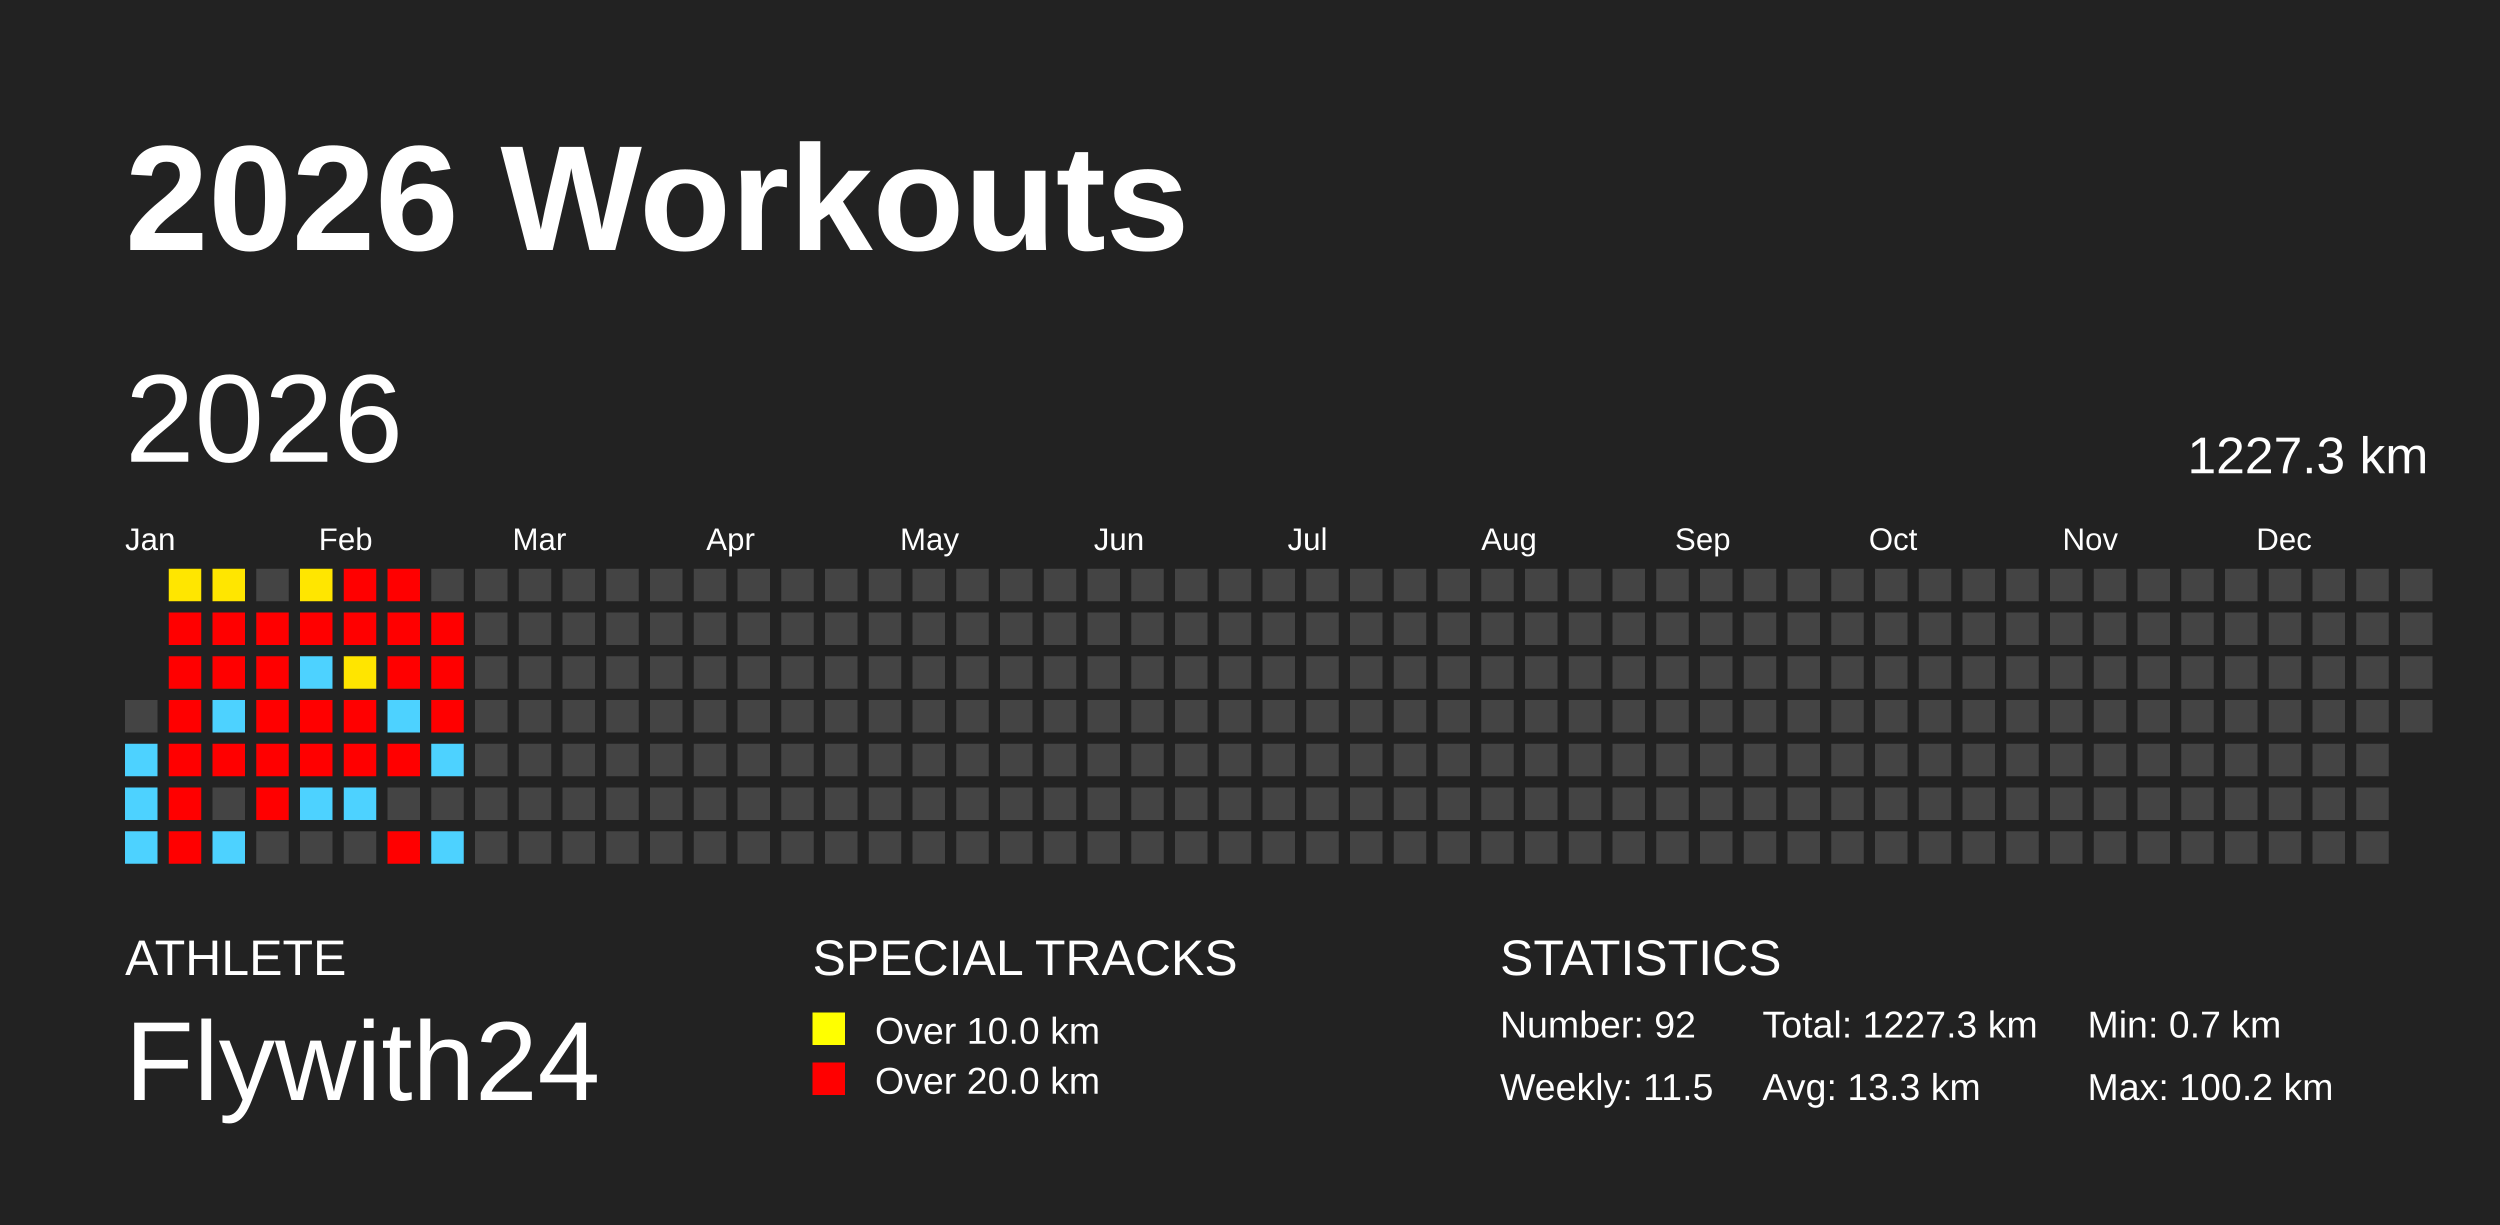
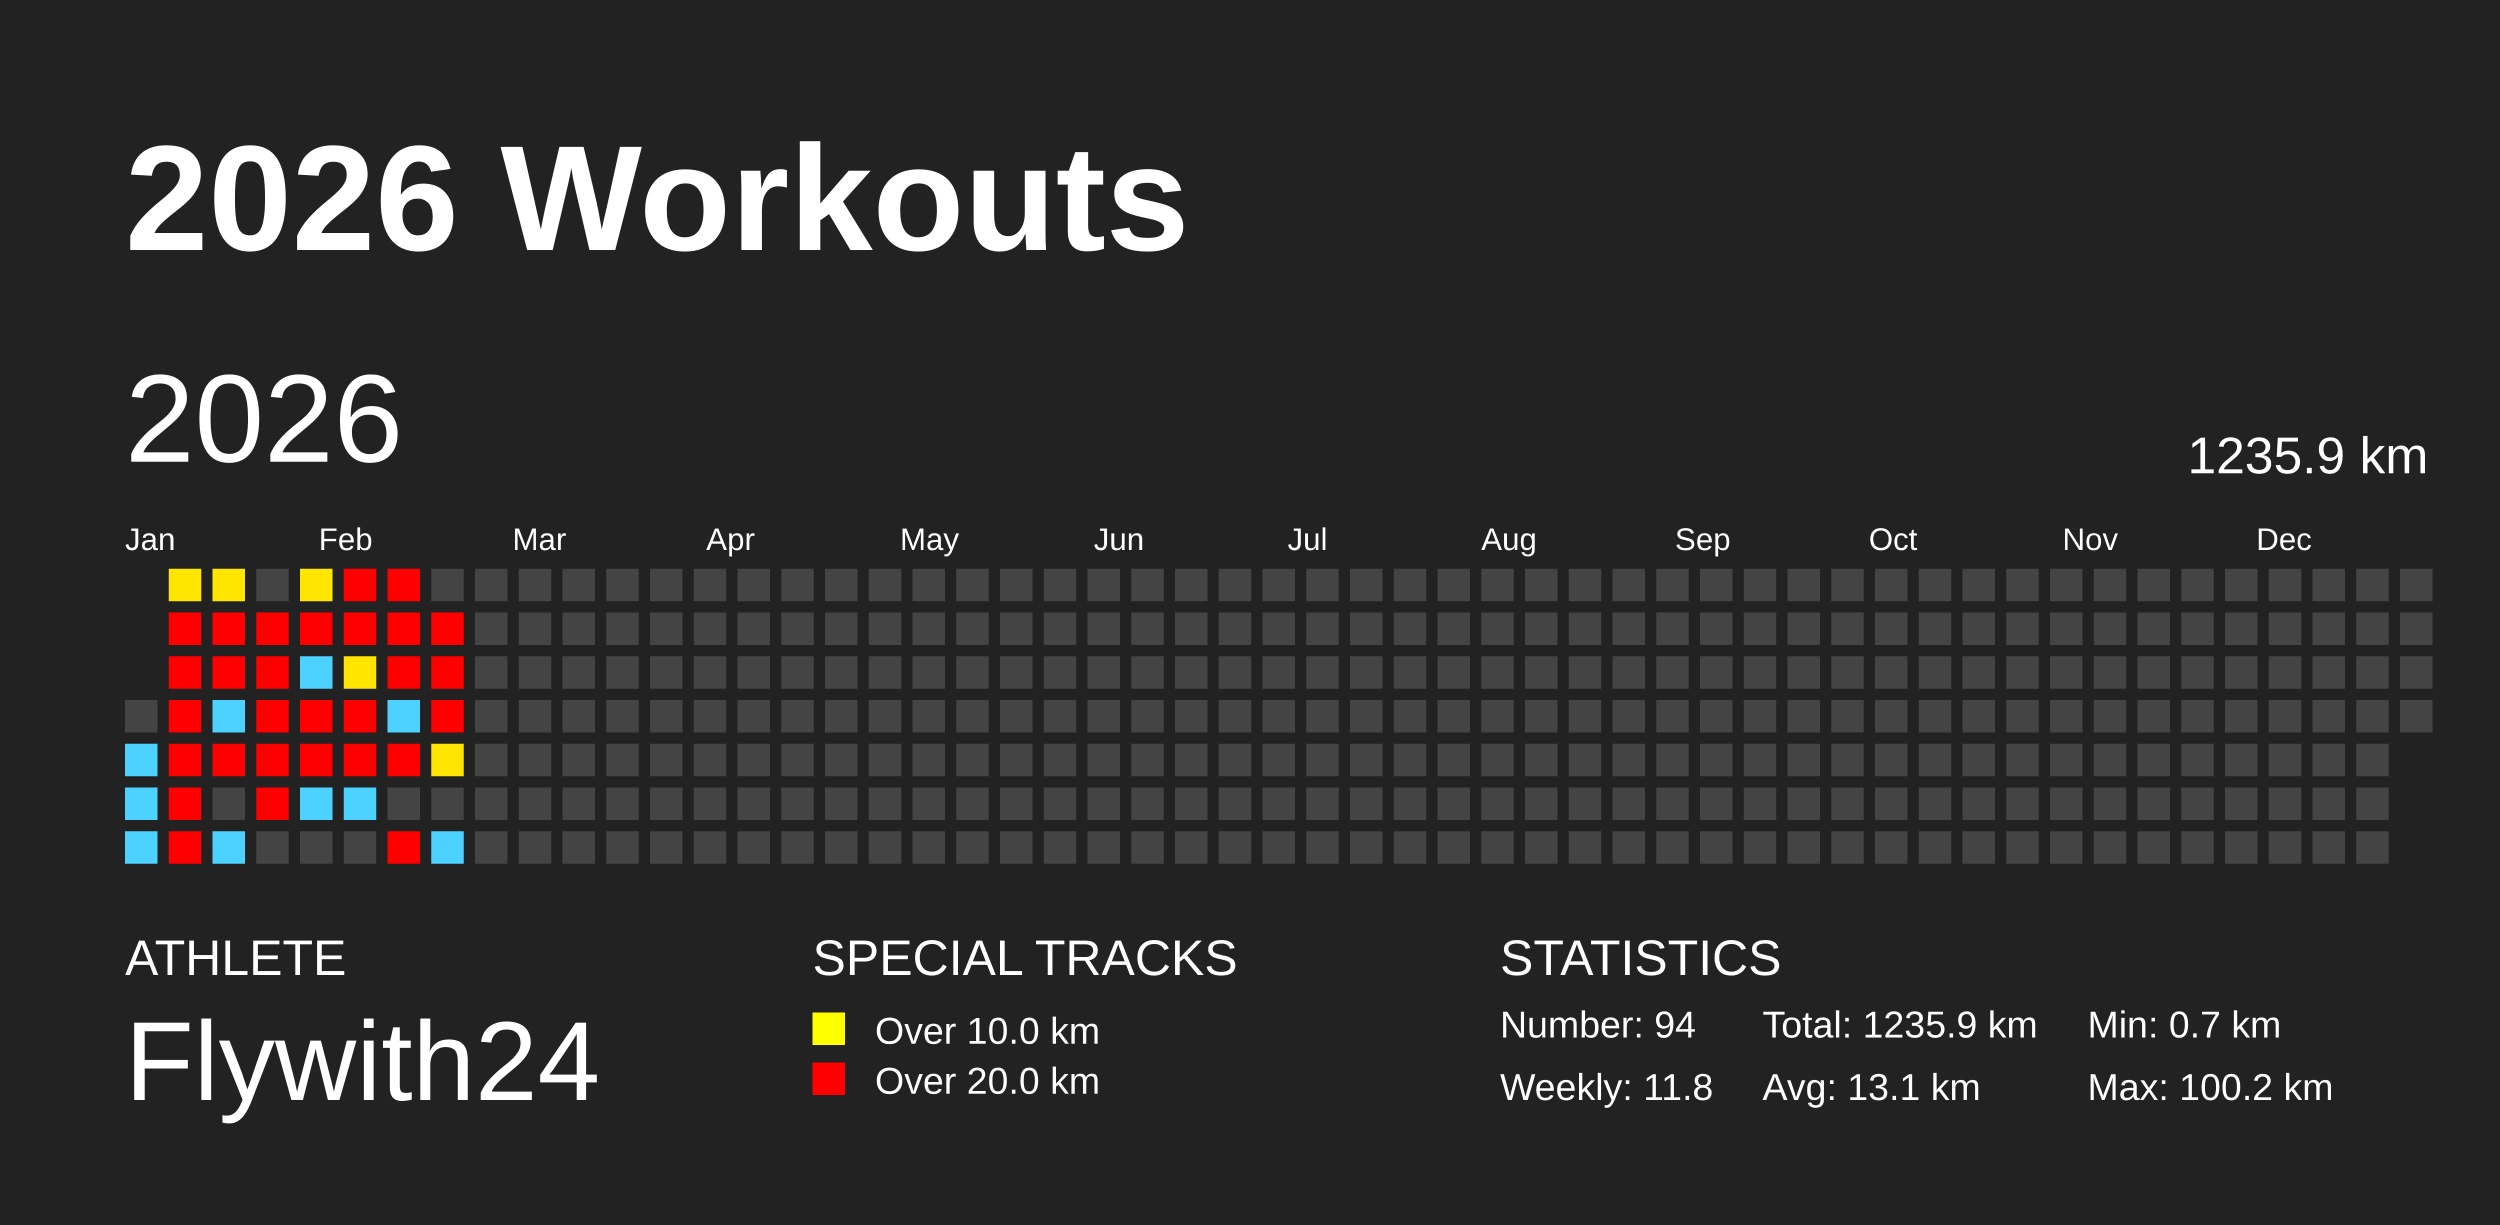
<svg xmlns="http://www.w3.org/2000/svg" baseProfile="full" height="98mm" version="1.1" viewBox="0,0,200,98" width="200mm">
  <defs />
  <rect fill="#222222" height="98" width="200" x="0" y="0" />
  <text fill="#FFFFFF" style="font-size:12px; font-family:Arial; font-weight:bold;" x="10" y="20">2026 Workouts</text>
  <text fill="#FFFFFF" style="font-size:4px; font-family:Arial" x="10" y="78">ATHLETE</text>
  <text fill="#FFFFFF" style="font-size:9px; font-family:Arial" x="10" y="88">Flywith24</text>
  <text fill="#FFFFFF" style="font-size:4px; font-family:Arial" x="65" y="78">SPECIAL TRACKS</text>
  <rect fill="yellow" height="2.6" width="2.6" x="65" y="81" />
  <text fill="#FFFFFF" style="font-size:3px; font-family:Arial" x="70" y="83.5">Over 10.0 km</text>
  <rect fill="red" height="2.6" width="2.6" x="65" y="85" />
  <text fill="#FFFFFF" style="font-size:3px; font-family:Arial" x="70" y="87.5">Over 20.0 km</text>
  <text fill="#FFFFFF" style="font-size:4px; font-family:Arial" x="120" y="78">STATISTICS</text>
-   <text fill="#FFFFFF" style="font-size:3px; font-family:Arial" x="120" y="83">Number: 92</text>
-   <text fill="#FFFFFF" style="font-size:3px; font-family:Arial" x="120" y="88">Weekly: 11.5</text>
-   <text fill="#FFFFFF" style="font-size:3px; font-family:Arial" x="141" y="83">Total: 1227.3 km</text>
-   <text fill="#FFFFFF" style="font-size:3px; font-family:Arial" x="141" y="88">Avg: 13.3 km</text>
+   <text fill="#FFFFFF" style="font-size:3px; font-family:Arial" x="120" y="83">Number: 94</text>
+   <text fill="#FFFFFF" style="font-size:3px; font-family:Arial" x="120" y="88">Weekly: 11.8</text>
+   <text fill="#FFFFFF" style="font-size:3px; font-family:Arial" x="141" y="83">Total: 1235.9 km</text>
+   <text fill="#FFFFFF" style="font-size:3px; font-family:Arial" x="141" y="88">Avg: 13.1 km</text>
  <text fill="#FFFFFF" style="font-size:3px; font-family:Arial" x="167" y="83">Min: 0.7 km</text>
  <text fill="#FFFFFF" style="font-size:3px; font-family:Arial" x="167" y="88">Max: 100.2 km</text>
  <text dominant-baseline="hanging" fill="#FFFFFF" style="font-size:10.0px; font-family:Arial;" x="10" y="30">2026</text>
-   <text dominant-baseline="hanging" fill="#FFFFFF" style="font-size:4.125px; font-family:Arial;" x="175" y="35">1227.3 km</text>
+   <text dominant-baseline="hanging" fill="#FFFFFF" style="font-size:4.125px; font-family:Arial;" x="175" y="35">1235.9 km</text>
  <text fill="#FFFFFF" style="font-size:2.5px; font-family:Arial" x="10.0" y="44">Jan</text>
  <text fill="#FFFFFF" style="font-size:2.5px; font-family:Arial" x="25.5" y="44">Feb</text>
  <text fill="#FFFFFF" style="font-size:2.5px; font-family:Arial" x="41.0" y="44">Mar</text>
  <text fill="#FFFFFF" style="font-size:2.5px; font-family:Arial" x="56.5" y="44">Apr</text>
  <text fill="#FFFFFF" style="font-size:2.5px; font-family:Arial" x="72.0" y="44">May</text>
  <text fill="#FFFFFF" style="font-size:2.5px; font-family:Arial" x="87.5" y="44">Jun</text>
  <text fill="#FFFFFF" style="font-size:2.5px; font-family:Arial" x="103.0" y="44">Jul</text>
  <text fill="#FFFFFF" style="font-size:2.5px; font-family:Arial" x="118.5" y="44">Aug</text>
  <text fill="#FFFFFF" style="font-size:2.5px; font-family:Arial" x="134.0" y="44">Sep</text>
  <text fill="#FFFFFF" style="font-size:2.5px; font-family:Arial" x="149.5" y="44">Oct</text>
  <text fill="#FFFFFF" style="font-size:2.5px; font-family:Arial" x="165.0" y="44">Nov</text>
  <text fill="#FFFFFF" style="font-size:2.5px; font-family:Arial" x="180.5" y="44">Dec</text>
  <rect fill="#444444" height="2.6" width="2.6" x="10.0" y="56.0" />
  <rect fill="#4dd2ff" height="2.6" width="2.6" x="10.0" y="59.5" />
  <rect fill="#4dd2ff" height="2.6" width="2.6" x="10.0" y="63.0" />
  <rect fill="#4dd2ff" height="2.6" width="2.6" x="10.0" y="66.5" />
  <rect fill="#ffe600" height="2.6" width="2.6" x="13.5" y="45.5" />
  <rect fill="red" height="2.6" width="2.6" x="13.5" y="49.0" />
  <rect fill="red" height="2.6" width="2.6" x="13.5" y="52.5" />
  <rect fill="red" height="2.6" width="2.6" x="13.5" y="56.0" />
  <rect fill="red" height="2.6" width="2.6" x="13.5" y="59.5" />
  <rect fill="red" height="2.6" width="2.6" x="13.5" y="63.0" />
  <rect fill="red" height="2.6" width="2.6" x="13.5" y="66.5" />
  <rect fill="#ffe600" height="2.6" width="2.6" x="17.0" y="45.5" />
  <rect fill="red" height="2.6" width="2.6" x="17.0" y="49.0" />
  <rect fill="red" height="2.6" width="2.6" x="17.0" y="52.5" />
  <rect fill="#4dd2ff" height="2.6" width="2.6" x="17.0" y="56.0" />
  <rect fill="red" height="2.6" width="2.6" x="17.0" y="59.5" />
  <rect fill="#444444" height="2.6" width="2.6" x="17.0" y="63.0" />
  <rect fill="#4dd2ff" height="2.6" width="2.6" x="17.0" y="66.5" />
  <rect fill="#444444" height="2.6" width="2.6" x="20.5" y="45.5" />
  <rect fill="red" height="2.6" width="2.6" x="20.5" y="49.0" />
  <rect fill="red" height="2.6" width="2.6" x="20.5" y="52.5" />
  <rect fill="red" height="2.6" width="2.6" x="20.5" y="56.0" />
  <rect fill="red" height="2.6" width="2.6" x="20.5" y="59.5" />
  <rect fill="red" height="2.6" width="2.6" x="20.5" y="63.0" />
  <rect fill="#444444" height="2.6" width="2.6" x="20.5" y="66.5" />
  <rect fill="#ffe600" height="2.6" width="2.6" x="24.0" y="45.5" />
  <rect fill="red" height="2.6" width="2.6" x="24.0" y="49.0" />
  <rect fill="#4dd2ff" height="2.6" width="2.6" x="24.0" y="52.5" />
  <rect fill="red" height="2.6" width="2.6" x="24.0" y="56.0" />
  <rect fill="red" height="2.6" width="2.6" x="24.0" y="59.5" />
  <rect fill="#4dd2ff" height="2.6" width="2.6" x="24.0" y="63.0" />
  <rect fill="#444444" height="2.6" width="2.6" x="24.0" y="66.5" />
  <rect fill="red" height="2.6" width="2.6" x="27.5" y="45.5" />
  <rect fill="red" height="2.6" width="2.6" x="27.5" y="49.0" />
  <rect fill="#ffe500" height="2.6" width="2.6" x="27.5" y="52.5" />
  <rect fill="red" height="2.6" width="2.6" x="27.5" y="56.0" />
  <rect fill="red" height="2.6" width="2.6" x="27.5" y="59.5" />
  <rect fill="#4dd2ff" height="2.6" width="2.6" x="27.5" y="63.0" />
  <rect fill="#444444" height="2.6" width="2.6" x="27.5" y="66.5" />
  <rect fill="red" height="2.6" width="2.6" x="31.0" y="45.5" />
  <rect fill="red" height="2.6" width="2.6" x="31.0" y="49.0" />
  <rect fill="red" height="2.6" width="2.6" x="31.0" y="52.5" />
  <rect fill="#4dd2ff" height="2.6" width="2.6" x="31.0" y="56.0" />
  <rect fill="red" height="2.6" width="2.6" x="31.0" y="59.5" />
  <rect fill="#444444" height="2.6" width="2.6" x="31.0" y="63.0" />
  <rect fill="red" height="2.6" width="2.6" x="31.0" y="66.5" />
  <rect fill="#444444" height="2.6" width="2.6" x="34.5" y="45.5" />
  <rect fill="red" height="2.6" width="2.6" x="34.5" y="49.0" />
  <rect fill="red" height="2.6" width="2.6" x="34.5" y="52.5" />
  <rect fill="red" height="2.6" width="2.6" x="34.5" y="56.0" />
-   <rect fill="#4dd2ff" height="2.6" width="2.6" x="34.5" y="59.5" />
+   <rect fill="#ffe400" height="2.6" width="2.6" x="34.5" y="59.5" />
  <rect fill="#444444" height="2.6" width="2.6" x="34.5" y="63.0" />
  <rect fill="#4dd2ff" height="2.6" width="2.6" x="34.5" y="66.5" />
  <rect fill="#444444" height="2.6" width="2.6" x="38.0" y="45.5" />
  <rect fill="#444444" height="2.6" width="2.6" x="38.0" y="49.0" />
  <rect fill="#444444" height="2.6" width="2.6" x="38.0" y="52.5" />
  <rect fill="#444444" height="2.6" width="2.6" x="38.0" y="56.0" />
  <rect fill="#444444" height="2.6" width="2.6" x="38.0" y="59.5" />
  <rect fill="#444444" height="2.6" width="2.6" x="38.0" y="63.0" />
  <rect fill="#444444" height="2.6" width="2.6" x="38.0" y="66.5" />
  <rect fill="#444444" height="2.6" width="2.6" x="41.5" y="45.5" />
  <rect fill="#444444" height="2.6" width="2.6" x="41.5" y="49.0" />
  <rect fill="#444444" height="2.6" width="2.6" x="41.5" y="52.5" />
  <rect fill="#444444" height="2.6" width="2.6" x="41.5" y="56.0" />
  <rect fill="#444444" height="2.6" width="2.6" x="41.5" y="59.5" />
  <rect fill="#444444" height="2.6" width="2.6" x="41.5" y="63.0" />
  <rect fill="#444444" height="2.6" width="2.6" x="41.5" y="66.5" />
  <rect fill="#444444" height="2.6" width="2.6" x="45.0" y="45.5" />
  <rect fill="#444444" height="2.6" width="2.6" x="45.0" y="49.0" />
  <rect fill="#444444" height="2.6" width="2.6" x="45.0" y="52.5" />
  <rect fill="#444444" height="2.6" width="2.6" x="45.0" y="56.0" />
  <rect fill="#444444" height="2.6" width="2.6" x="45.0" y="59.5" />
  <rect fill="#444444" height="2.6" width="2.6" x="45.0" y="63.0" />
  <rect fill="#444444" height="2.6" width="2.6" x="45.0" y="66.5" />
  <rect fill="#444444" height="2.6" width="2.6" x="48.5" y="45.5" />
  <rect fill="#444444" height="2.6" width="2.6" x="48.5" y="49.0" />
  <rect fill="#444444" height="2.6" width="2.6" x="48.5" y="52.5" />
  <rect fill="#444444" height="2.6" width="2.6" x="48.5" y="56.0" />
  <rect fill="#444444" height="2.6" width="2.6" x="48.5" y="59.5" />
  <rect fill="#444444" height="2.6" width="2.6" x="48.5" y="63.0" />
  <rect fill="#444444" height="2.6" width="2.6" x="48.5" y="66.5" />
  <rect fill="#444444" height="2.6" width="2.6" x="52.0" y="45.5" />
  <rect fill="#444444" height="2.6" width="2.6" x="52.0" y="49.0" />
  <rect fill="#444444" height="2.6" width="2.6" x="52.0" y="52.5" />
  <rect fill="#444444" height="2.6" width="2.6" x="52.0" y="56.0" />
  <rect fill="#444444" height="2.6" width="2.6" x="52.0" y="59.5" />
  <rect fill="#444444" height="2.6" width="2.6" x="52.0" y="63.0" />
  <rect fill="#444444" height="2.6" width="2.6" x="52.0" y="66.5" />
  <rect fill="#444444" height="2.6" width="2.6" x="55.5" y="45.5" />
  <rect fill="#444444" height="2.6" width="2.6" x="55.5" y="49.0" />
  <rect fill="#444444" height="2.6" width="2.6" x="55.5" y="52.5" />
  <rect fill="#444444" height="2.6" width="2.6" x="55.5" y="56.0" />
  <rect fill="#444444" height="2.6" width="2.6" x="55.5" y="59.5" />
  <rect fill="#444444" height="2.6" width="2.6" x="55.5" y="63.0" />
  <rect fill="#444444" height="2.6" width="2.6" x="55.5" y="66.5" />
  <rect fill="#444444" height="2.6" width="2.6" x="59.0" y="45.5" />
  <rect fill="#444444" height="2.6" width="2.6" x="59.0" y="49.0" />
  <rect fill="#444444" height="2.6" width="2.6" x="59.0" y="52.5" />
  <rect fill="#444444" height="2.6" width="2.6" x="59.0" y="56.0" />
  <rect fill="#444444" height="2.6" width="2.6" x="59.0" y="59.5" />
  <rect fill="#444444" height="2.6" width="2.6" x="59.0" y="63.0" />
  <rect fill="#444444" height="2.6" width="2.6" x="59.0" y="66.5" />
  <rect fill="#444444" height="2.6" width="2.6" x="62.5" y="45.5" />
  <rect fill="#444444" height="2.6" width="2.6" x="62.5" y="49.0" />
  <rect fill="#444444" height="2.6" width="2.6" x="62.5" y="52.5" />
  <rect fill="#444444" height="2.6" width="2.6" x="62.5" y="56.0" />
  <rect fill="#444444" height="2.6" width="2.6" x="62.5" y="59.5" />
  <rect fill="#444444" height="2.6" width="2.6" x="62.5" y="63.0" />
  <rect fill="#444444" height="2.6" width="2.6" x="62.5" y="66.5" />
  <rect fill="#444444" height="2.6" width="2.6" x="66.0" y="45.5" />
  <rect fill="#444444" height="2.6" width="2.6" x="66.0" y="49.0" />
  <rect fill="#444444" height="2.6" width="2.6" x="66.0" y="52.5" />
  <rect fill="#444444" height="2.6" width="2.6" x="66.0" y="56.0" />
  <rect fill="#444444" height="2.6" width="2.6" x="66.0" y="59.5" />
  <rect fill="#444444" height="2.6" width="2.6" x="66.0" y="63.0" />
  <rect fill="#444444" height="2.6" width="2.6" x="66.0" y="66.5" />
  <rect fill="#444444" height="2.6" width="2.6" x="69.5" y="45.5" />
  <rect fill="#444444" height="2.6" width="2.6" x="69.5" y="49.0" />
  <rect fill="#444444" height="2.6" width="2.6" x="69.5" y="52.5" />
  <rect fill="#444444" height="2.6" width="2.6" x="69.5" y="56.0" />
  <rect fill="#444444" height="2.6" width="2.6" x="69.5" y="59.5" />
  <rect fill="#444444" height="2.6" width="2.6" x="69.5" y="63.0" />
  <rect fill="#444444" height="2.6" width="2.6" x="69.5" y="66.5" />
  <rect fill="#444444" height="2.6" width="2.6" x="73.0" y="45.5" />
  <rect fill="#444444" height="2.6" width="2.6" x="73.0" y="49.0" />
  <rect fill="#444444" height="2.6" width="2.6" x="73.0" y="52.5" />
  <rect fill="#444444" height="2.6" width="2.6" x="73.0" y="56.0" />
  <rect fill="#444444" height="2.6" width="2.6" x="73.0" y="59.5" />
  <rect fill="#444444" height="2.6" width="2.6" x="73.0" y="63.0" />
  <rect fill="#444444" height="2.6" width="2.6" x="73.0" y="66.5" />
  <rect fill="#444444" height="2.6" width="2.6" x="76.5" y="45.5" />
  <rect fill="#444444" height="2.6" width="2.6" x="76.5" y="49.0" />
  <rect fill="#444444" height="2.6" width="2.6" x="76.5" y="52.5" />
  <rect fill="#444444" height="2.6" width="2.6" x="76.5" y="56.0" />
  <rect fill="#444444" height="2.6" width="2.6" x="76.5" y="59.5" />
  <rect fill="#444444" height="2.6" width="2.6" x="76.5" y="63.0" />
  <rect fill="#444444" height="2.6" width="2.6" x="76.5" y="66.5" />
  <rect fill="#444444" height="2.6" width="2.6" x="80.0" y="45.5" />
  <rect fill="#444444" height="2.6" width="2.6" x="80.0" y="49.0" />
  <rect fill="#444444" height="2.6" width="2.6" x="80.0" y="52.5" />
  <rect fill="#444444" height="2.6" width="2.6" x="80.0" y="56.0" />
  <rect fill="#444444" height="2.6" width="2.6" x="80.0" y="59.5" />
  <rect fill="#444444" height="2.6" width="2.6" x="80.0" y="63.0" />
  <rect fill="#444444" height="2.6" width="2.6" x="80.0" y="66.5" />
  <rect fill="#444444" height="2.6" width="2.6" x="83.5" y="45.5" />
  <rect fill="#444444" height="2.6" width="2.6" x="83.5" y="49.0" />
  <rect fill="#444444" height="2.6" width="2.6" x="83.5" y="52.5" />
  <rect fill="#444444" height="2.6" width="2.6" x="83.5" y="56.0" />
  <rect fill="#444444" height="2.6" width="2.6" x="83.5" y="59.5" />
  <rect fill="#444444" height="2.6" width="2.6" x="83.5" y="63.0" />
  <rect fill="#444444" height="2.6" width="2.6" x="83.5" y="66.5" />
  <rect fill="#444444" height="2.6" width="2.6" x="87.0" y="45.5" />
  <rect fill="#444444" height="2.6" width="2.6" x="87.0" y="49.0" />
  <rect fill="#444444" height="2.6" width="2.6" x="87.0" y="52.5" />
  <rect fill="#444444" height="2.6" width="2.6" x="87.0" y="56.0" />
  <rect fill="#444444" height="2.6" width="2.6" x="87.0" y="59.5" />
  <rect fill="#444444" height="2.6" width="2.6" x="87.0" y="63.0" />
  <rect fill="#444444" height="2.6" width="2.6" x="87.0" y="66.5" />
  <rect fill="#444444" height="2.6" width="2.6" x="90.5" y="45.5" />
  <rect fill="#444444" height="2.6" width="2.6" x="90.5" y="49.0" />
  <rect fill="#444444" height="2.6" width="2.6" x="90.5" y="52.5" />
  <rect fill="#444444" height="2.6" width="2.6" x="90.5" y="56.0" />
  <rect fill="#444444" height="2.6" width="2.6" x="90.5" y="59.5" />
  <rect fill="#444444" height="2.6" width="2.6" x="90.5" y="63.0" />
  <rect fill="#444444" height="2.6" width="2.6" x="90.5" y="66.5" />
  <rect fill="#444444" height="2.6" width="2.6" x="94.0" y="45.5" />
  <rect fill="#444444" height="2.6" width="2.6" x="94.0" y="49.0" />
  <rect fill="#444444" height="2.6" width="2.6" x="94.0" y="52.5" />
  <rect fill="#444444" height="2.6" width="2.6" x="94.0" y="56.0" />
  <rect fill="#444444" height="2.6" width="2.6" x="94.0" y="59.5" />
  <rect fill="#444444" height="2.6" width="2.6" x="94.0" y="63.0" />
  <rect fill="#444444" height="2.6" width="2.6" x="94.0" y="66.5" />
  <rect fill="#444444" height="2.6" width="2.6" x="97.5" y="45.5" />
  <rect fill="#444444" height="2.6" width="2.6" x="97.5" y="49.0" />
  <rect fill="#444444" height="2.6" width="2.6" x="97.5" y="52.5" />
  <rect fill="#444444" height="2.6" width="2.6" x="97.5" y="56.0" />
  <rect fill="#444444" height="2.6" width="2.6" x="97.5" y="59.5" />
  <rect fill="#444444" height="2.6" width="2.6" x="97.5" y="63.0" />
  <rect fill="#444444" height="2.6" width="2.6" x="97.5" y="66.5" />
  <rect fill="#444444" height="2.6" width="2.6" x="101.0" y="45.5" />
  <rect fill="#444444" height="2.6" width="2.6" x="101.0" y="49.0" />
  <rect fill="#444444" height="2.6" width="2.6" x="101.0" y="52.5" />
  <rect fill="#444444" height="2.6" width="2.6" x="101.0" y="56.0" />
  <rect fill="#444444" height="2.6" width="2.6" x="101.0" y="59.5" />
  <rect fill="#444444" height="2.6" width="2.6" x="101.0" y="63.0" />
  <rect fill="#444444" height="2.6" width="2.6" x="101.0" y="66.5" />
  <rect fill="#444444" height="2.6" width="2.6" x="104.5" y="45.5" />
  <rect fill="#444444" height="2.6" width="2.6" x="104.5" y="49.0" />
  <rect fill="#444444" height="2.6" width="2.6" x="104.5" y="52.5" />
  <rect fill="#444444" height="2.6" width="2.6" x="104.5" y="56.0" />
  <rect fill="#444444" height="2.6" width="2.6" x="104.5" y="59.5" />
  <rect fill="#444444" height="2.6" width="2.6" x="104.5" y="63.0" />
  <rect fill="#444444" height="2.6" width="2.6" x="104.5" y="66.5" />
  <rect fill="#444444" height="2.6" width="2.6" x="108.0" y="45.5" />
  <rect fill="#444444" height="2.6" width="2.6" x="108.0" y="49.0" />
  <rect fill="#444444" height="2.6" width="2.6" x="108.0" y="52.5" />
  <rect fill="#444444" height="2.6" width="2.6" x="108.0" y="56.0" />
  <rect fill="#444444" height="2.6" width="2.6" x="108.0" y="59.5" />
  <rect fill="#444444" height="2.6" width="2.6" x="108.0" y="63.0" />
  <rect fill="#444444" height="2.6" width="2.6" x="108.0" y="66.5" />
  <rect fill="#444444" height="2.6" width="2.6" x="111.5" y="45.5" />
  <rect fill="#444444" height="2.6" width="2.6" x="111.5" y="49.0" />
  <rect fill="#444444" height="2.6" width="2.6" x="111.5" y="52.5" />
  <rect fill="#444444" height="2.6" width="2.6" x="111.5" y="56.0" />
  <rect fill="#444444" height="2.6" width="2.6" x="111.5" y="59.5" />
  <rect fill="#444444" height="2.6" width="2.6" x="111.5" y="63.0" />
  <rect fill="#444444" height="2.6" width="2.6" x="111.5" y="66.5" />
  <rect fill="#444444" height="2.6" width="2.6" x="115.0" y="45.5" />
  <rect fill="#444444" height="2.6" width="2.6" x="115.0" y="49.0" />
  <rect fill="#444444" height="2.6" width="2.6" x="115.0" y="52.5" />
  <rect fill="#444444" height="2.6" width="2.6" x="115.0" y="56.0" />
  <rect fill="#444444" height="2.6" width="2.6" x="115.0" y="59.5" />
  <rect fill="#444444" height="2.6" width="2.6" x="115.0" y="63.0" />
  <rect fill="#444444" height="2.6" width="2.6" x="115.0" y="66.5" />
  <rect fill="#444444" height="2.6" width="2.6" x="118.5" y="45.5" />
  <rect fill="#444444" height="2.6" width="2.6" x="118.5" y="49.0" />
  <rect fill="#444444" height="2.6" width="2.6" x="118.5" y="52.5" />
  <rect fill="#444444" height="2.6" width="2.6" x="118.5" y="56.0" />
  <rect fill="#444444" height="2.6" width="2.6" x="118.5" y="59.5" />
  <rect fill="#444444" height="2.6" width="2.6" x="118.5" y="63.0" />
  <rect fill="#444444" height="2.6" width="2.6" x="118.5" y="66.5" />
  <rect fill="#444444" height="2.6" width="2.6" x="122.0" y="45.5" />
  <rect fill="#444444" height="2.6" width="2.6" x="122.0" y="49.0" />
  <rect fill="#444444" height="2.6" width="2.6" x="122.0" y="52.5" />
  <rect fill="#444444" height="2.6" width="2.6" x="122.0" y="56.0" />
  <rect fill="#444444" height="2.6" width="2.6" x="122.0" y="59.5" />
  <rect fill="#444444" height="2.6" width="2.6" x="122.0" y="63.0" />
  <rect fill="#444444" height="2.6" width="2.6" x="122.0" y="66.5" />
  <rect fill="#444444" height="2.6" width="2.6" x="125.5" y="45.5" />
  <rect fill="#444444" height="2.6" width="2.6" x="125.5" y="49.0" />
  <rect fill="#444444" height="2.6" width="2.6" x="125.5" y="52.5" />
  <rect fill="#444444" height="2.6" width="2.6" x="125.5" y="56.0" />
  <rect fill="#444444" height="2.6" width="2.6" x="125.5" y="59.5" />
  <rect fill="#444444" height="2.6" width="2.6" x="125.5" y="63.0" />
  <rect fill="#444444" height="2.6" width="2.6" x="125.5" y="66.5" />
  <rect fill="#444444" height="2.6" width="2.6" x="129.0" y="45.5" />
  <rect fill="#444444" height="2.6" width="2.6" x="129.0" y="49.0" />
  <rect fill="#444444" height="2.6" width="2.6" x="129.0" y="52.5" />
  <rect fill="#444444" height="2.6" width="2.6" x="129.0" y="56.0" />
  <rect fill="#444444" height="2.6" width="2.6" x="129.0" y="59.5" />
  <rect fill="#444444" height="2.6" width="2.6" x="129.0" y="63.0" />
  <rect fill="#444444" height="2.6" width="2.6" x="129.0" y="66.5" />
  <rect fill="#444444" height="2.6" width="2.6" x="132.5" y="45.5" />
  <rect fill="#444444" height="2.6" width="2.6" x="132.5" y="49.0" />
  <rect fill="#444444" height="2.6" width="2.6" x="132.5" y="52.5" />
  <rect fill="#444444" height="2.6" width="2.6" x="132.5" y="56.0" />
  <rect fill="#444444" height="2.6" width="2.6" x="132.5" y="59.5" />
  <rect fill="#444444" height="2.6" width="2.6" x="132.5" y="63.0" />
  <rect fill="#444444" height="2.6" width="2.6" x="132.5" y="66.5" />
  <rect fill="#444444" height="2.6" width="2.6" x="136.0" y="45.5" />
  <rect fill="#444444" height="2.6" width="2.6" x="136.0" y="49.0" />
  <rect fill="#444444" height="2.6" width="2.6" x="136.0" y="52.5" />
  <rect fill="#444444" height="2.6" width="2.6" x="136.0" y="56.0" />
  <rect fill="#444444" height="2.6" width="2.6" x="136.0" y="59.5" />
  <rect fill="#444444" height="2.6" width="2.6" x="136.0" y="63.0" />
  <rect fill="#444444" height="2.6" width="2.6" x="136.0" y="66.5" />
  <rect fill="#444444" height="2.6" width="2.6" x="139.5" y="45.5" />
  <rect fill="#444444" height="2.6" width="2.6" x="139.5" y="49.0" />
  <rect fill="#444444" height="2.6" width="2.6" x="139.5" y="52.5" />
  <rect fill="#444444" height="2.6" width="2.6" x="139.5" y="56.0" />
  <rect fill="#444444" height="2.6" width="2.6" x="139.5" y="59.5" />
  <rect fill="#444444" height="2.6" width="2.6" x="139.5" y="63.0" />
  <rect fill="#444444" height="2.6" width="2.6" x="139.5" y="66.5" />
  <rect fill="#444444" height="2.6" width="2.6" x="143.0" y="45.5" />
  <rect fill="#444444" height="2.6" width="2.6" x="143.0" y="49.0" />
  <rect fill="#444444" height="2.6" width="2.6" x="143.0" y="52.5" />
  <rect fill="#444444" height="2.6" width="2.6" x="143.0" y="56.0" />
  <rect fill="#444444" height="2.6" width="2.6" x="143.0" y="59.5" />
  <rect fill="#444444" height="2.6" width="2.6" x="143.0" y="63.0" />
  <rect fill="#444444" height="2.6" width="2.6" x="143.0" y="66.5" />
  <rect fill="#444444" height="2.6" width="2.6" x="146.5" y="45.5" />
  <rect fill="#444444" height="2.6" width="2.6" x="146.5" y="49.0" />
  <rect fill="#444444" height="2.6" width="2.6" x="146.5" y="52.5" />
  <rect fill="#444444" height="2.6" width="2.6" x="146.5" y="56.0" />
  <rect fill="#444444" height="2.6" width="2.6" x="146.5" y="59.5" />
  <rect fill="#444444" height="2.6" width="2.6" x="146.5" y="63.0" />
  <rect fill="#444444" height="2.6" width="2.6" x="146.5" y="66.5" />
  <rect fill="#444444" height="2.6" width="2.6" x="150.0" y="45.5" />
  <rect fill="#444444" height="2.6" width="2.6" x="150.0" y="49.0" />
  <rect fill="#444444" height="2.6" width="2.6" x="150.0" y="52.5" />
  <rect fill="#444444" height="2.6" width="2.6" x="150.0" y="56.0" />
  <rect fill="#444444" height="2.6" width="2.6" x="150.0" y="59.5" />
  <rect fill="#444444" height="2.6" width="2.6" x="150.0" y="63.0" />
  <rect fill="#444444" height="2.6" width="2.6" x="150.0" y="66.5" />
  <rect fill="#444444" height="2.6" width="2.6" x="153.5" y="45.5" />
  <rect fill="#444444" height="2.6" width="2.6" x="153.5" y="49.0" />
  <rect fill="#444444" height="2.6" width="2.6" x="153.5" y="52.5" />
  <rect fill="#444444" height="2.6" width="2.6" x="153.5" y="56.0" />
  <rect fill="#444444" height="2.6" width="2.6" x="153.5" y="59.5" />
  <rect fill="#444444" height="2.6" width="2.6" x="153.5" y="63.0" />
  <rect fill="#444444" height="2.6" width="2.6" x="153.5" y="66.5" />
  <rect fill="#444444" height="2.6" width="2.6" x="157.0" y="45.5" />
  <rect fill="#444444" height="2.6" width="2.6" x="157.0" y="49.0" />
  <rect fill="#444444" height="2.6" width="2.6" x="157.0" y="52.5" />
  <rect fill="#444444" height="2.6" width="2.6" x="157.0" y="56.0" />
  <rect fill="#444444" height="2.6" width="2.6" x="157.0" y="59.5" />
  <rect fill="#444444" height="2.6" width="2.6" x="157.0" y="63.0" />
  <rect fill="#444444" height="2.6" width="2.6" x="157.0" y="66.5" />
  <rect fill="#444444" height="2.6" width="2.6" x="160.5" y="45.5" />
  <rect fill="#444444" height="2.6" width="2.6" x="160.5" y="49.0" />
  <rect fill="#444444" height="2.6" width="2.6" x="160.5" y="52.5" />
  <rect fill="#444444" height="2.6" width="2.6" x="160.5" y="56.0" />
  <rect fill="#444444" height="2.6" width="2.6" x="160.5" y="59.5" />
  <rect fill="#444444" height="2.6" width="2.6" x="160.5" y="63.0" />
  <rect fill="#444444" height="2.6" width="2.6" x="160.5" y="66.5" />
  <rect fill="#444444" height="2.6" width="2.6" x="164.0" y="45.5" />
  <rect fill="#444444" height="2.6" width="2.6" x="164.0" y="49.0" />
  <rect fill="#444444" height="2.6" width="2.6" x="164.0" y="52.5" />
  <rect fill="#444444" height="2.6" width="2.6" x="164.0" y="56.0" />
  <rect fill="#444444" height="2.6" width="2.6" x="164.0" y="59.5" />
  <rect fill="#444444" height="2.6" width="2.6" x="164.0" y="63.0" />
  <rect fill="#444444" height="2.6" width="2.6" x="164.0" y="66.5" />
  <rect fill="#444444" height="2.6" width="2.6" x="167.5" y="45.5" />
  <rect fill="#444444" height="2.6" width="2.6" x="167.5" y="49.0" />
  <rect fill="#444444" height="2.6" width="2.6" x="167.5" y="52.5" />
  <rect fill="#444444" height="2.6" width="2.6" x="167.5" y="56.0" />
  <rect fill="#444444" height="2.6" width="2.6" x="167.5" y="59.5" />
  <rect fill="#444444" height="2.6" width="2.6" x="167.5" y="63.0" />
  <rect fill="#444444" height="2.6" width="2.6" x="167.5" y="66.5" />
  <rect fill="#444444" height="2.6" width="2.6" x="171.0" y="45.5" />
  <rect fill="#444444" height="2.6" width="2.6" x="171.0" y="49.0" />
  <rect fill="#444444" height="2.6" width="2.6" x="171.0" y="52.5" />
  <rect fill="#444444" height="2.6" width="2.6" x="171.0" y="56.0" />
  <rect fill="#444444" height="2.6" width="2.6" x="171.0" y="59.5" />
  <rect fill="#444444" height="2.6" width="2.6" x="171.0" y="63.0" />
  <rect fill="#444444" height="2.6" width="2.6" x="171.0" y="66.5" />
  <rect fill="#444444" height="2.6" width="2.6" x="174.5" y="45.5" />
  <rect fill="#444444" height="2.6" width="2.6" x="174.5" y="49.0" />
  <rect fill="#444444" height="2.6" width="2.6" x="174.5" y="52.5" />
  <rect fill="#444444" height="2.6" width="2.6" x="174.5" y="56.0" />
  <rect fill="#444444" height="2.6" width="2.6" x="174.5" y="59.5" />
  <rect fill="#444444" height="2.6" width="2.6" x="174.5" y="63.0" />
  <rect fill="#444444" height="2.6" width="2.6" x="174.5" y="66.5" />
  <rect fill="#444444" height="2.6" width="2.6" x="178.0" y="45.5" />
  <rect fill="#444444" height="2.6" width="2.6" x="178.0" y="49.0" />
  <rect fill="#444444" height="2.6" width="2.6" x="178.0" y="52.5" />
  <rect fill="#444444" height="2.6" width="2.6" x="178.0" y="56.0" />
  <rect fill="#444444" height="2.6" width="2.6" x="178.0" y="59.5" />
  <rect fill="#444444" height="2.6" width="2.6" x="178.0" y="63.0" />
  <rect fill="#444444" height="2.6" width="2.6" x="178.0" y="66.5" />
  <rect fill="#444444" height="2.6" width="2.6" x="181.5" y="45.5" />
  <rect fill="#444444" height="2.6" width="2.6" x="181.5" y="49.0" />
  <rect fill="#444444" height="2.6" width="2.6" x="181.5" y="52.5" />
  <rect fill="#444444" height="2.6" width="2.6" x="181.5" y="56.0" />
  <rect fill="#444444" height="2.6" width="2.6" x="181.5" y="59.5" />
  <rect fill="#444444" height="2.6" width="2.6" x="181.5" y="63.0" />
  <rect fill="#444444" height="2.6" width="2.6" x="181.5" y="66.5" />
  <rect fill="#444444" height="2.6" width="2.6" x="185.0" y="45.5" />
  <rect fill="#444444" height="2.6" width="2.6" x="185.0" y="49.0" />
  <rect fill="#444444" height="2.6" width="2.6" x="185.0" y="52.5" />
  <rect fill="#444444" height="2.6" width="2.6" x="185.0" y="56.0" />
  <rect fill="#444444" height="2.6" width="2.6" x="185.0" y="59.5" />
  <rect fill="#444444" height="2.6" width="2.6" x="185.0" y="63.0" />
  <rect fill="#444444" height="2.6" width="2.6" x="185.0" y="66.5" />
  <rect fill="#444444" height="2.6" width="2.6" x="188.5" y="45.5" />
  <rect fill="#444444" height="2.6" width="2.6" x="188.5" y="49.0" />
  <rect fill="#444444" height="2.6" width="2.6" x="188.5" y="52.5" />
  <rect fill="#444444" height="2.6" width="2.6" x="188.5" y="56.0" />
  <rect fill="#444444" height="2.6" width="2.6" x="188.5" y="59.5" />
  <rect fill="#444444" height="2.6" width="2.6" x="188.5" y="63.0" />
  <rect fill="#444444" height="2.6" width="2.6" x="188.5" y="66.5" />
  <rect fill="#444444" height="2.6" width="2.6" x="192.0" y="45.5" />
  <rect fill="#444444" height="2.6" width="2.6" x="192.0" y="49.0" />
  <rect fill="#444444" height="2.6" width="2.6" x="192.0" y="52.5" />
  <rect fill="#444444" height="2.6" width="2.6" x="192.0" y="56.0" />
</svg>
